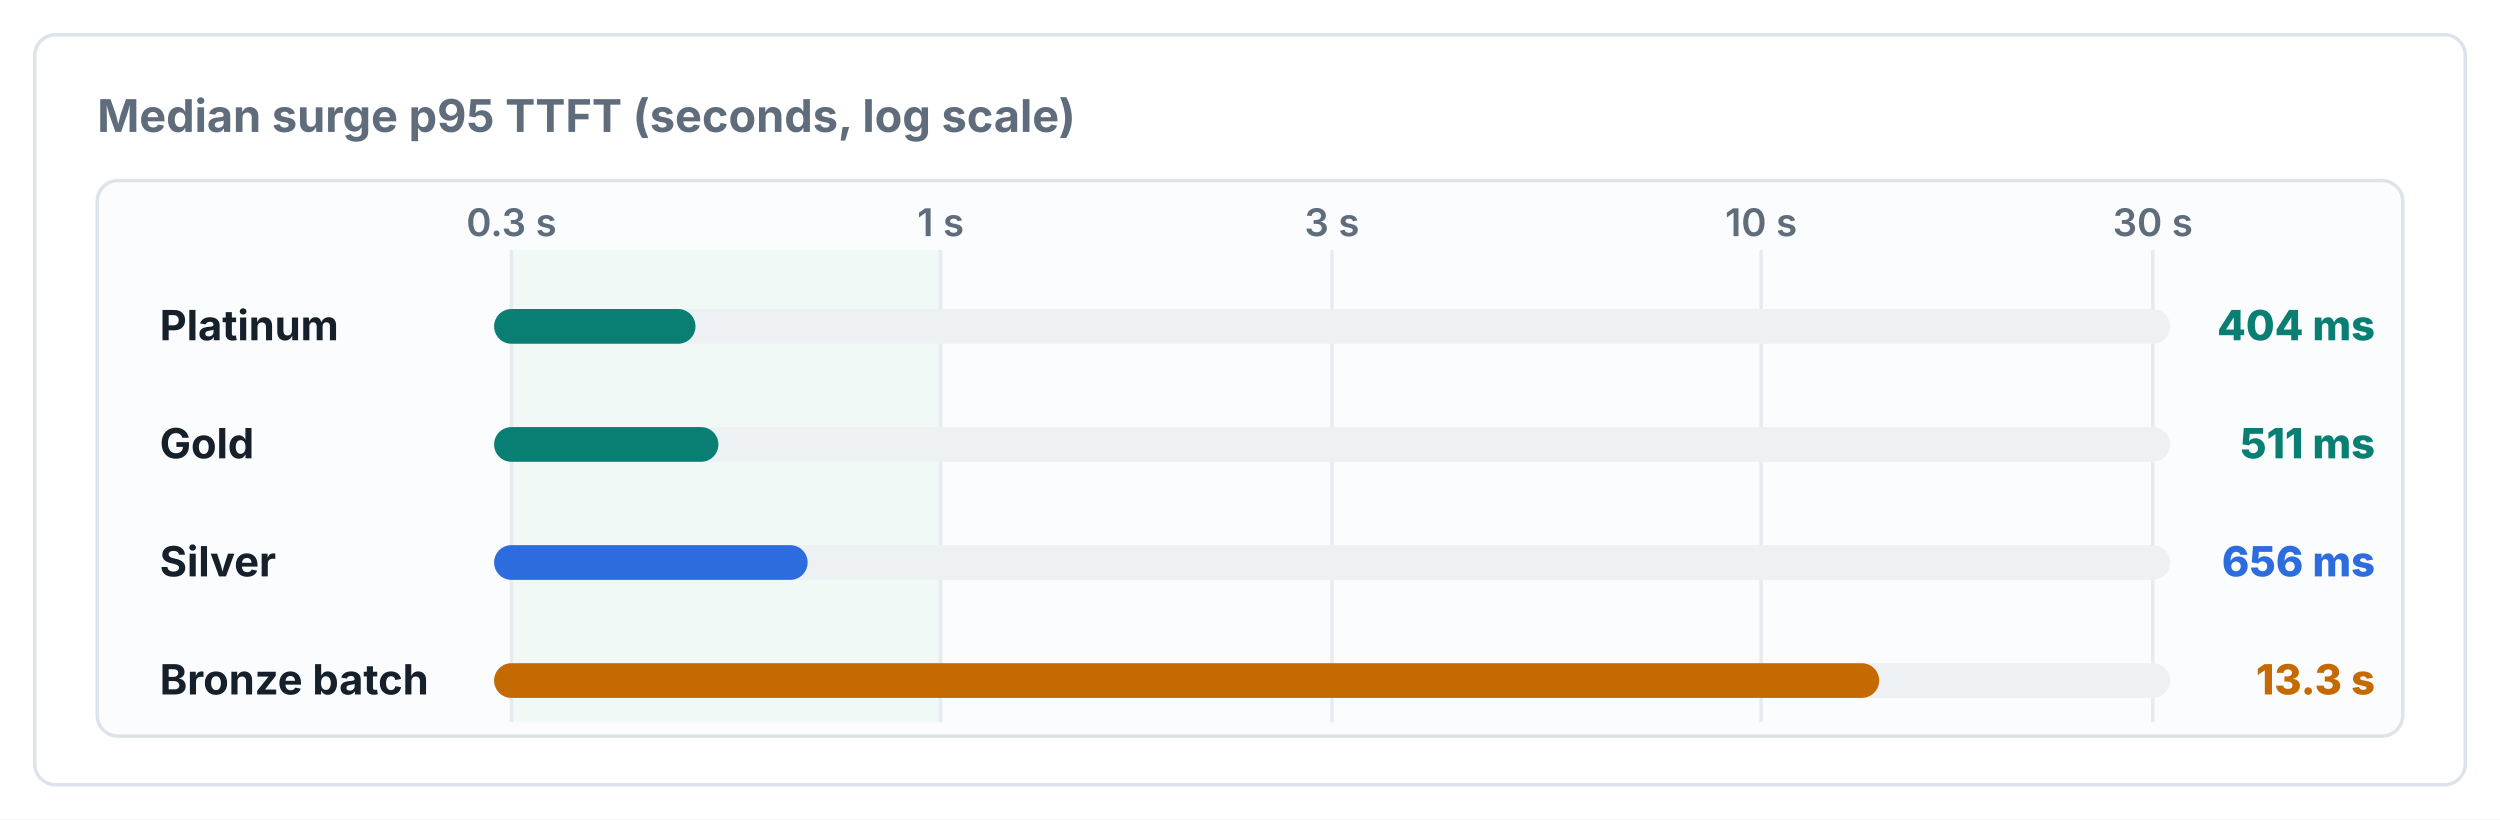
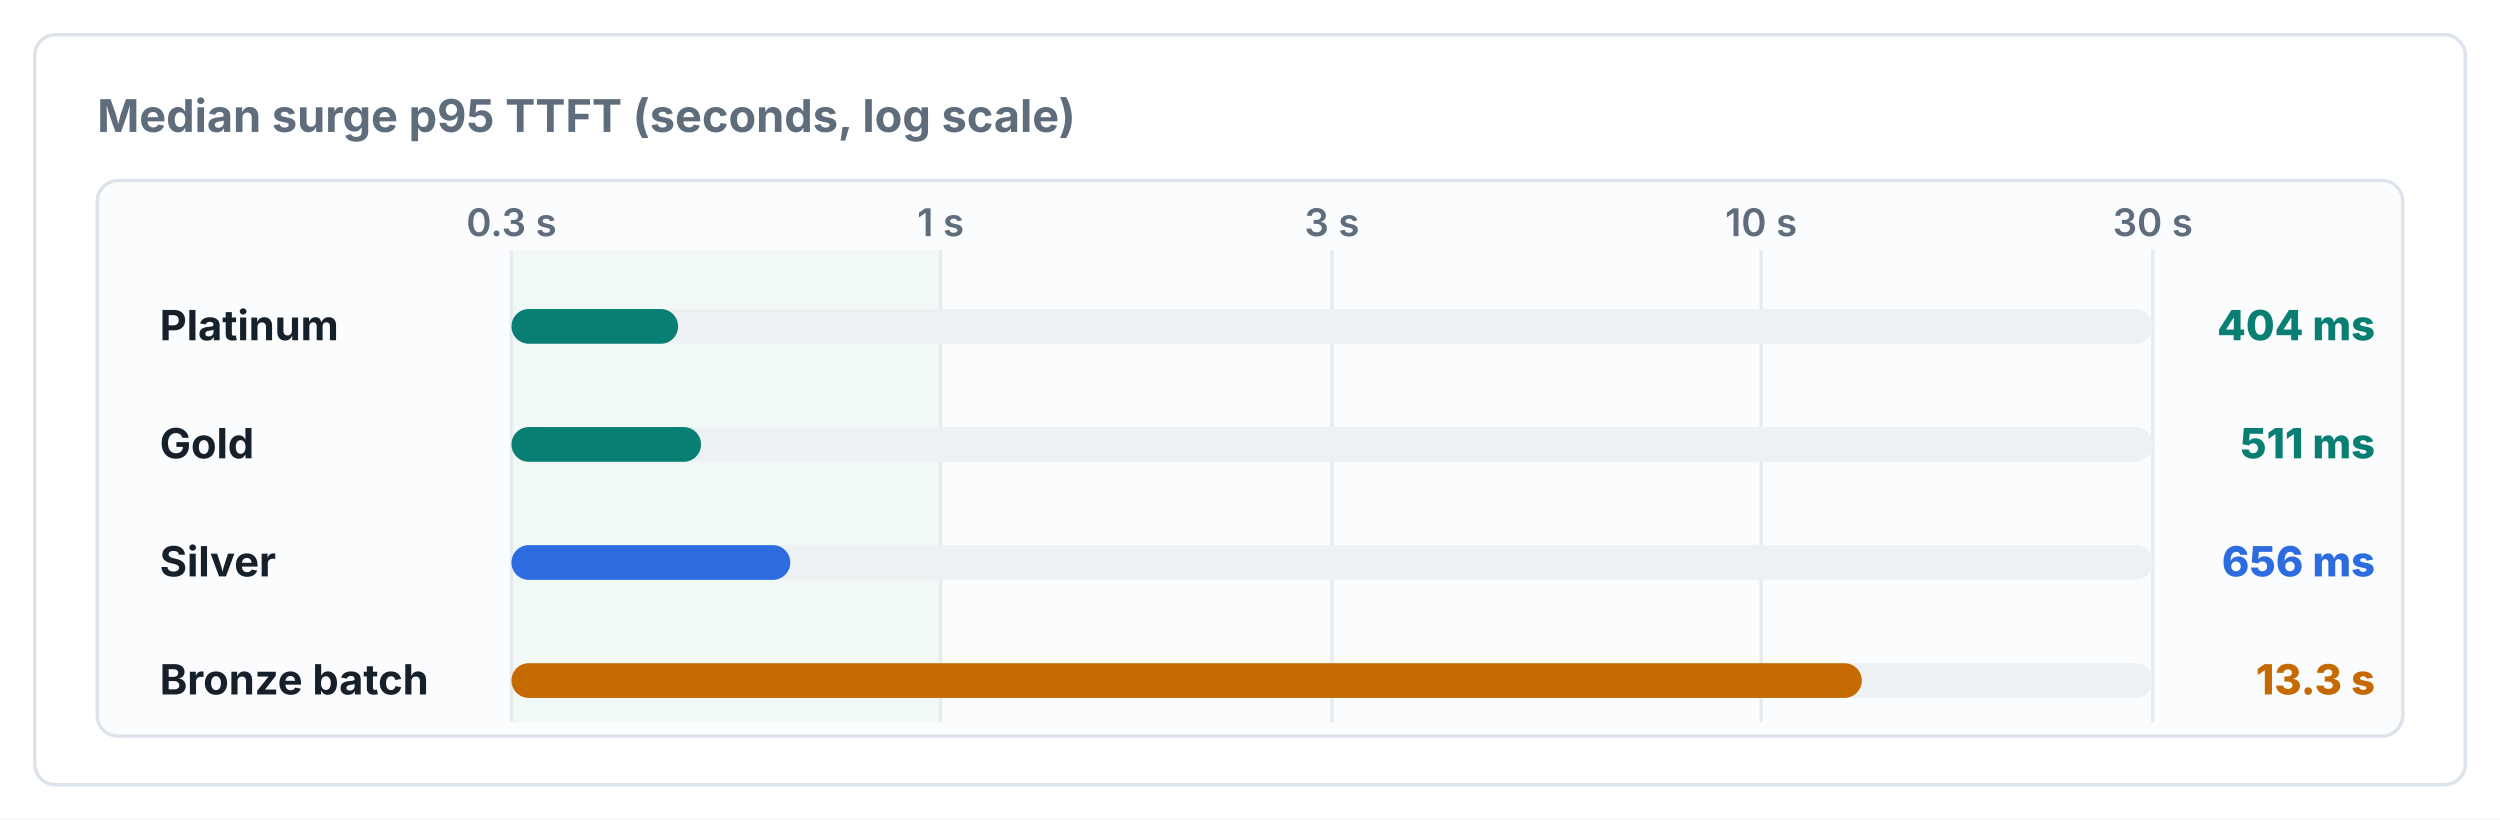
<svg xmlns="http://www.w3.org/2000/svg" width="720" height="236" viewBox="0 0 720 236" role="img" aria-label="Platinum, gold, and silver traffic stayed below one second median surge p95 TTFT while bronze batch exceeded 13 seconds.">
  <style>text{font-family:system-ui,-apple-system,sans-serif}</style>
  <rect width="720" height="236" fill="#ffffff" />
  <rect x="10" y="10" width="700" height="216" rx="6" fill="#ffffff" stroke="#dde3ea" />
  <text x="28.0" y="38.0" fill="#5f6c7b" font-size="13" font-weight="700" text-anchor="start">Median surge p95 TTFT (seconds, log scale)</text>
  <rect x="28" y="52" width="664" height="160" rx="6" fill="#fbfcfd" stroke="#dde3ea" />
  <rect x="147.3" y="72.0" width="123.6" height="136.0" fill="#eef8f6" opacity="0.75" />
  <line x1="147.3" y1="72.0" x2="147.3" y2="208.0" stroke="#e7ebef" />
  <text x="147.3" y="68.0" fill="#5f6c7b" font-size="11" font-weight="600" text-anchor="middle">0.3 s</text>
  <line x1="270.9" y1="72.0" x2="270.9" y2="208.0" stroke="#e7ebef" />
  <text x="270.9" y="68.0" fill="#5f6c7b" font-size="11" font-weight="600" text-anchor="middle">1 s</text>
  <line x1="383.6" y1="72.0" x2="383.6" y2="208.0" stroke="#e7ebef" />
  <text x="383.6" y="68.0" fill="#5f6c7b" font-size="11" font-weight="600" text-anchor="middle">3 s</text>
  <line x1="507.2" y1="72.0" x2="507.2" y2="208.0" stroke="#e7ebef" />
  <text x="507.2" y="68.0" fill="#5f6c7b" font-size="11" font-weight="600" text-anchor="middle">10 s</text>
  <line x1="620.0" y1="72.0" x2="620.0" y2="208.0" stroke="#e7ebef" />
  <text x="620.0" y="68.0" fill="#5f6c7b" font-size="11" font-weight="600" text-anchor="middle">30 s</text>
  <text x="46.0" y="98.0" fill="#15202b" font-size="12" font-weight="720" text-anchor="start">Platinum</text>
-   <line x1="147.3" y1="94.0" x2="620.0" y2="94.0" stroke="#edf1f4" stroke-width="10" stroke-linecap="round" />
-   <line x1="147.3" y1="94.0" x2="195.3" y2="94.0" stroke="#087f72" stroke-width="10" stroke-linecap="round" />
+   <rect x="147.3" y="89.0" width="472.7" height="10" rx="5" fill="#edf1f4" />
+   <rect x="147.3" y="89.0" width="48.0" height="10" rx="5" fill="#087f72" />
  <text x="684.0" y="98.0" fill="#087f72" font-size="12" font-weight="800" text-anchor="end">404 ms</text>
  <text x="46.0" y="132.0" fill="#15202b" font-size="12" font-weight="720" text-anchor="start">Gold</text>
-   <line x1="147.3" y1="128.0" x2="620.0" y2="128.0" stroke="#edf1f4" stroke-width="10" stroke-linecap="round" />
-   <line x1="147.3" y1="128.0" x2="201.9" y2="128.0" stroke="#087f72" stroke-width="10" stroke-linecap="round" />
+   <rect x="147.3" y="123.0" width="472.7" height="10" rx="5" fill="#edf1f4" />
+   <rect x="147.3" y="123.0" width="54.6" height="10" rx="5" fill="#087f72" />
  <text x="684.0" y="132.0" fill="#087f72" font-size="12" font-weight="800" text-anchor="end">511 ms</text>
  <text x="46.0" y="166.0" fill="#15202b" font-size="12" font-weight="720" text-anchor="start">Silver</text>
-   <line x1="147.3" y1="162.0" x2="620.0" y2="162.0" stroke="#edf1f4" stroke-width="10" stroke-linecap="round" />
-   <line x1="147.3" y1="162.0" x2="227.6" y2="162.0" stroke="#2d6cdf" stroke-width="10" stroke-linecap="round" />
+   <rect x="147.3" y="157.0" width="472.7" height="10" rx="5" fill="#edf1f4" />
+   <rect x="147.3" y="157.0" width="80.3" height="10" rx="5" fill="#2d6cdf" />
  <text x="684.0" y="166.0" fill="#2d6cdf" font-size="12" font-weight="800" text-anchor="end">656 ms</text>
  <text x="46.0" y="200.0" fill="#15202b" font-size="12" font-weight="720" text-anchor="start">Bronze batch</text>
-   <line x1="147.3" y1="196.0" x2="620.0" y2="196.0" stroke="#edf1f4" stroke-width="10" stroke-linecap="round" />
-   <line x1="147.3" y1="196.0" x2="536.2" y2="196.0" stroke="#c56a00" stroke-width="10" stroke-linecap="round" />
+   <rect x="147.3" y="191.0" width="472.7" height="10" rx="5" fill="#edf1f4" />
+   <rect x="147.3" y="191.0" width="388.9" height="10" rx="5" fill="#c56a00" />
  <text x="684.0" y="200.0" fill="#c56a00" font-size="12" font-weight="800" text-anchor="end">13.3 s</text>
</svg>
